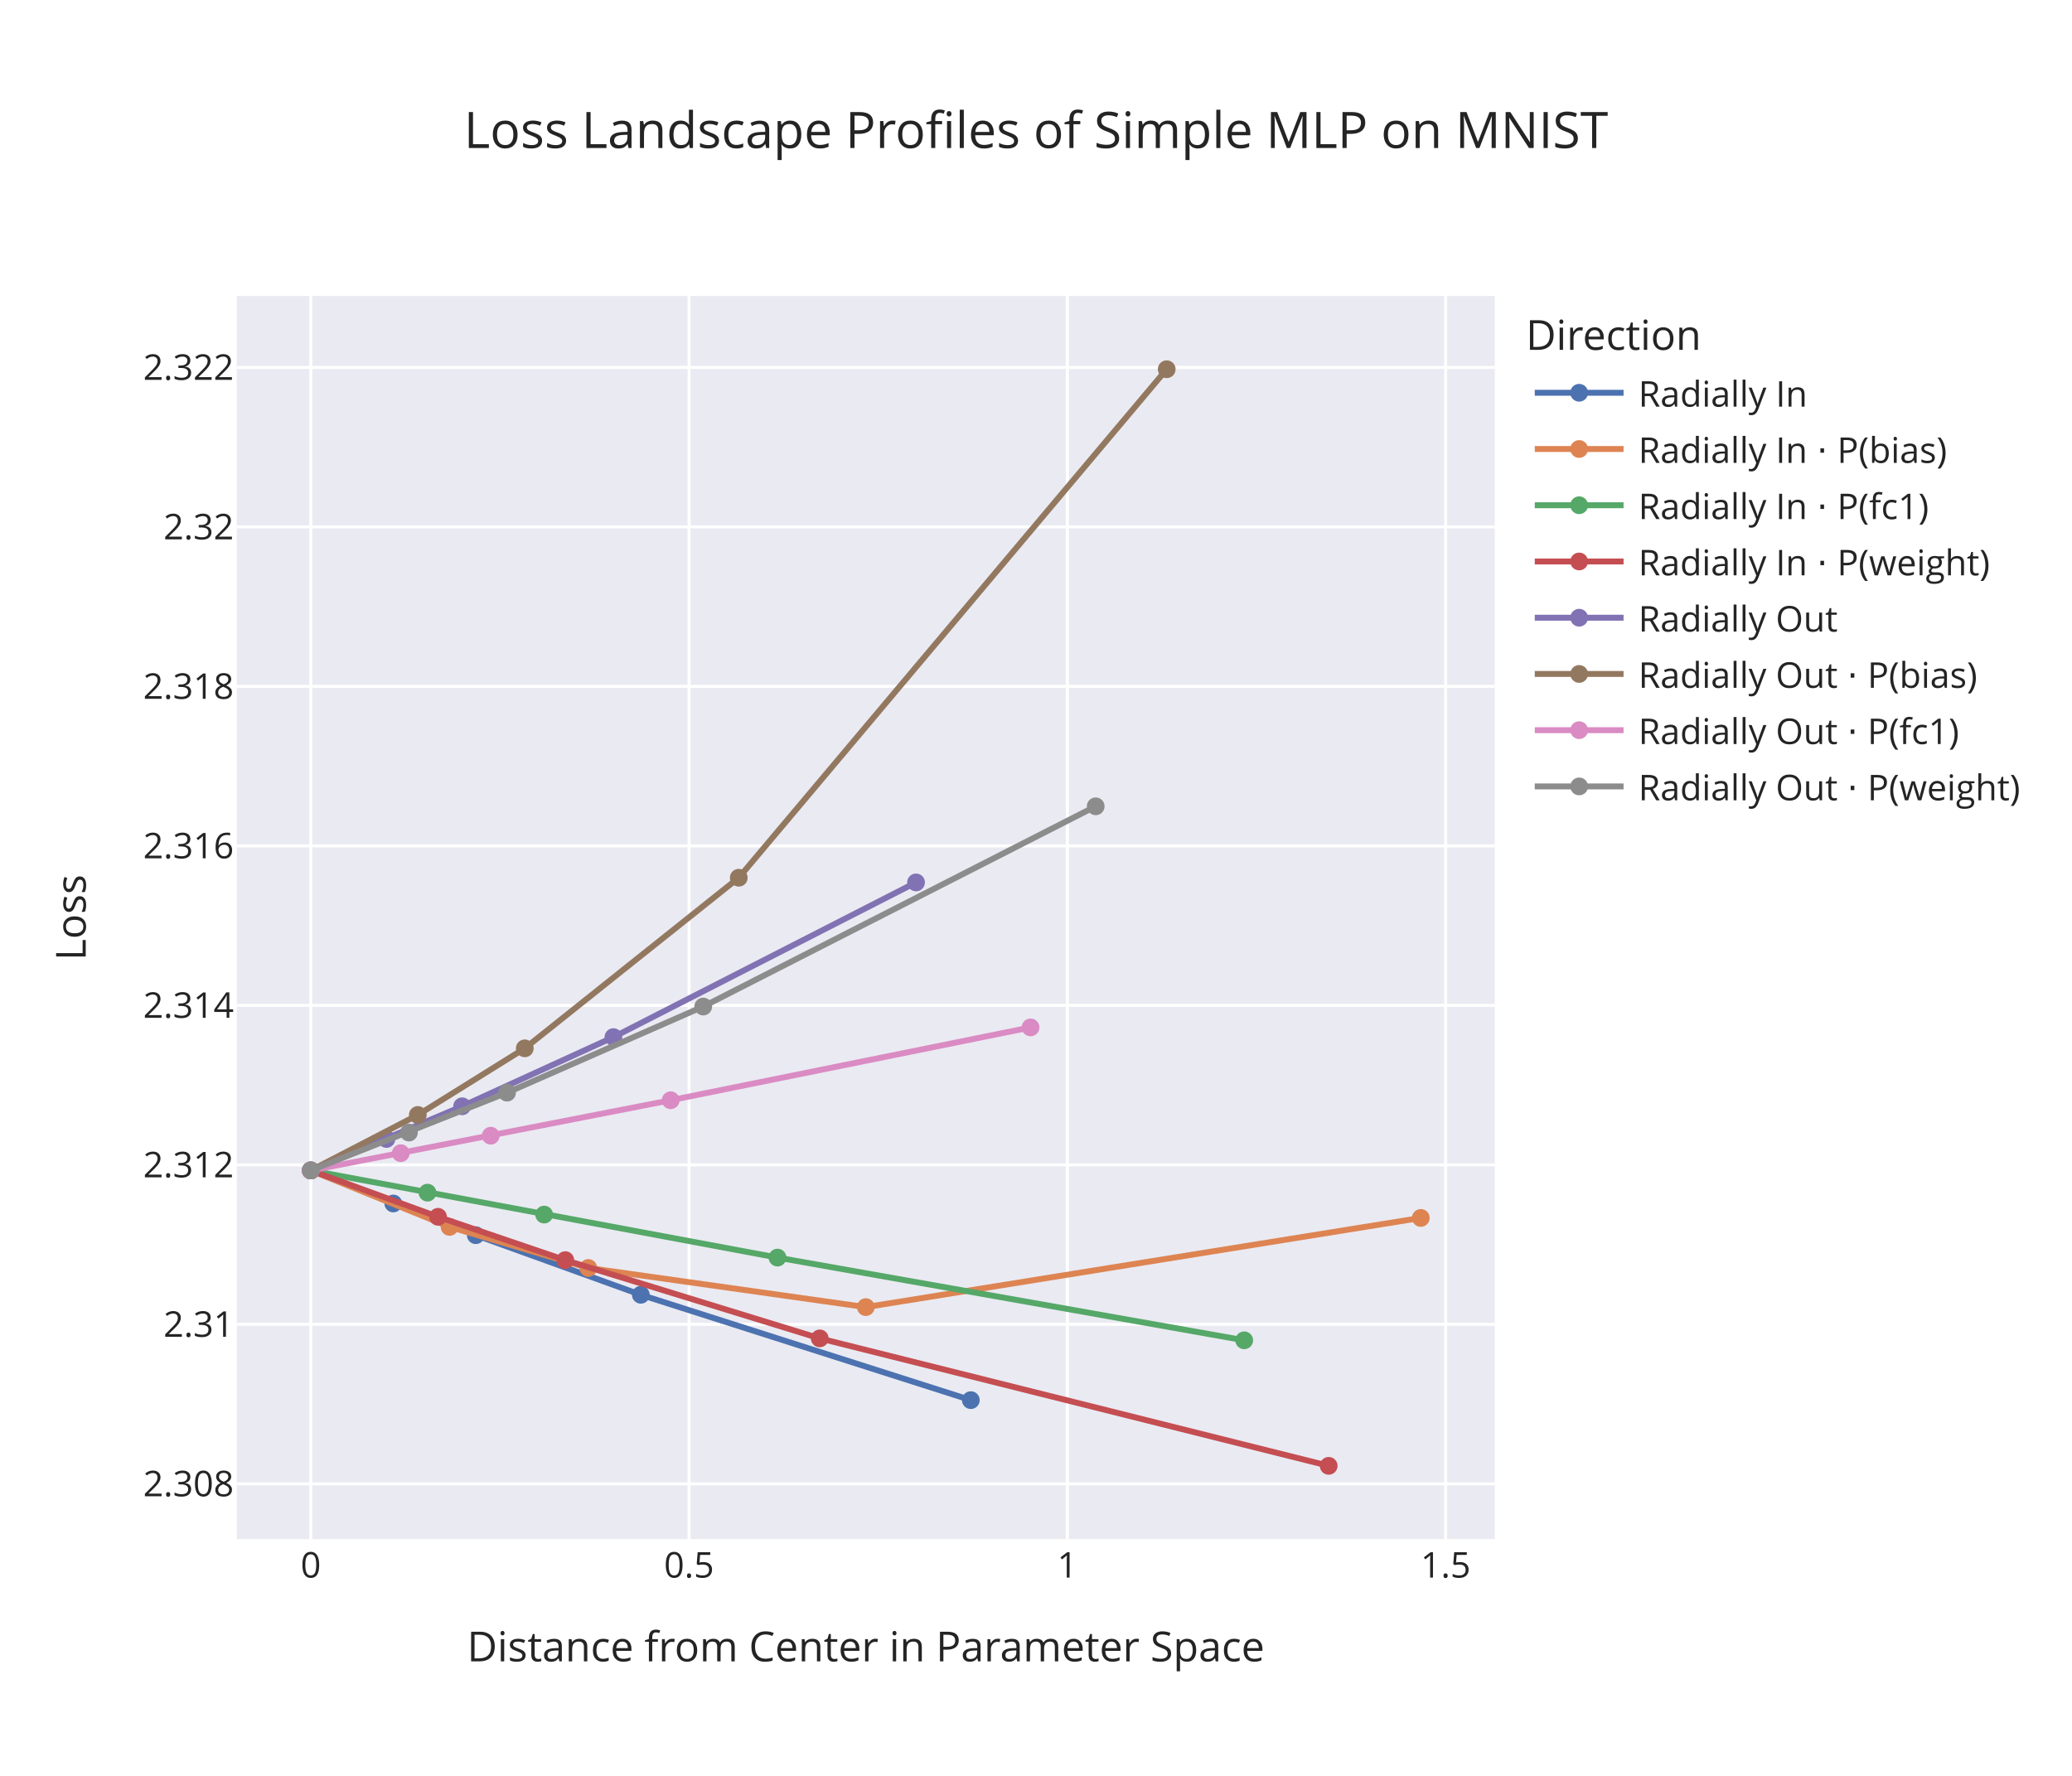
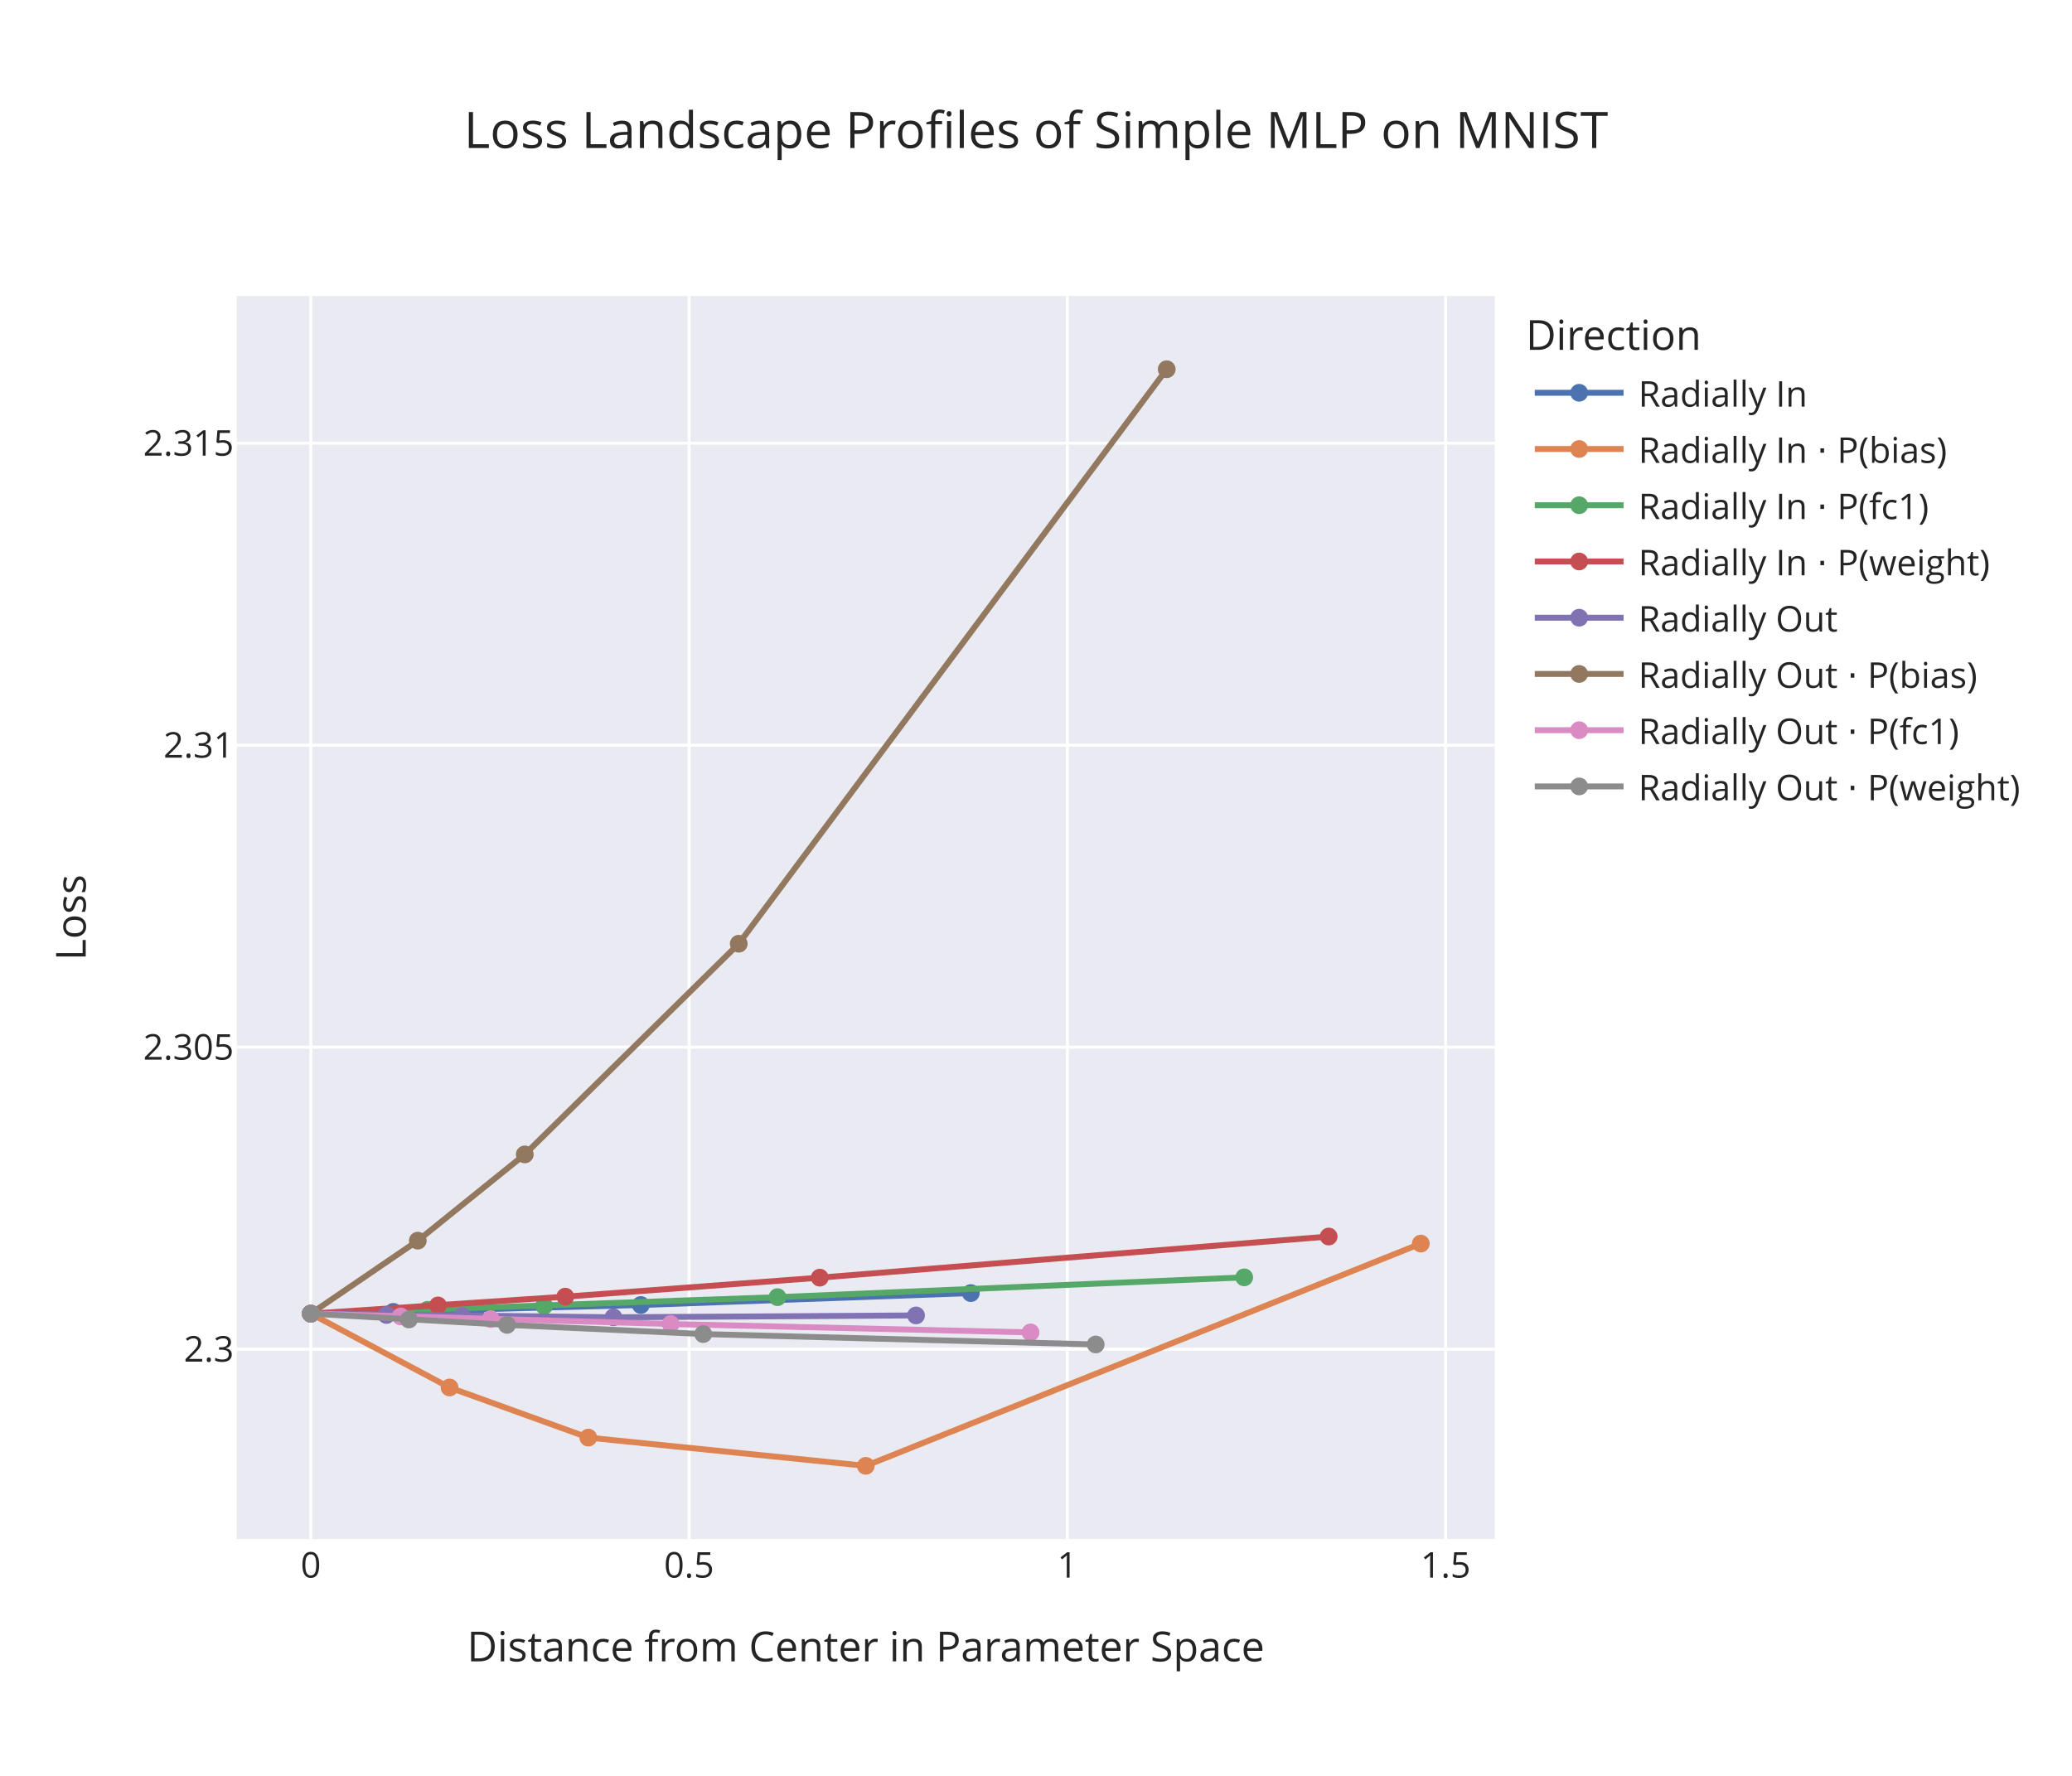
<svg xmlns="http://www.w3.org/2000/svg" class="main-svg" width="700" height="600" style="" viewBox="0 0 700 600">
  <rect x="0" y="0" width="700" height="600" style="fill: rgb(255, 255, 255); fill-opacity: 1;" />
-   <defs id="defs-ab24e6">
+   <defs id="defs-a7100b">
    <g class="clips">
-       <clipPath id="clipab24e6xyplot" class="plotclip">
+       <clipPath id="clipa7100bxyplot" class="plotclip">
        <rect width="425" height="420" />
      </clipPath>
-       <clipPath class="axesclip" id="clipab24e6x">
+       <clipPath class="axesclip" id="clipa7100bx">
        <rect x="80" y="0" width="425" height="600" />
      </clipPath>
-       <clipPath class="axesclip" id="clipab24e6y">
+       <clipPath class="axesclip" id="clipa7100by">
        <rect x="0" y="100" width="700" height="420" />
      </clipPath>
-       <clipPath class="axesclip" id="clipab24e6xy">
+       <clipPath class="axesclip" id="clipa7100bxy">
        <rect x="80" y="100" width="425" height="420" />
      </clipPath>
    </g>
    <g class="gradients" />
    <g class="patterns" />
  </defs>
  <g class="bglayer">
    <rect class="bg" x="80" y="100" width="425" height="420" style="fill: rgb(234, 234, 242); fill-opacity: 1; stroke-width: 0;" />
  </g>
  <g class="layer-below">
    <g class="imagelayer" />
    <g class="shapelayer" />
  </g>
  <g class="cartesianlayer">
    <g class="subplot xy">
      <g class="layer-subplot">
        <g class="shapelayer" />
        <g class="imagelayer" />
      </g>
      <g class="minor-gridlayer">
        <g class="x" />
        <g class="y" />
      </g>
      <g class="gridlayer">
        <g class="x">
          <path class="xgrid crisp" transform="translate(232.79,0)" d="M0,100v420" style="stroke: rgb(255, 255, 255); stroke-opacity: 1; stroke-width: 1px;" />
          <path class="xgrid crisp" transform="translate(360.59,0)" d="M0,100v420" style="stroke: rgb(255, 255, 255); stroke-opacity: 1; stroke-width: 1px;" />
          <path class="xgrid crisp" transform="translate(488.38,0)" d="M0,100v420" style="stroke: rgb(255, 255, 255); stroke-opacity: 1; stroke-width: 1px;" />
        </g>
        <g class="y">
-           <path class="ygrid crisp" transform="translate(0,501.33)" d="M80,0h425" style="stroke: rgb(255, 255, 255); stroke-opacity: 1; stroke-width: 1px;" />
-           <path class="ygrid crisp" transform="translate(0,447.44)" d="M80,0h425" style="stroke: rgb(255, 255, 255); stroke-opacity: 1; stroke-width: 1px;" />
-           <path class="ygrid crisp" transform="translate(0,393.56)" d="M80,0h425" style="stroke: rgb(255, 255, 255); stroke-opacity: 1; stroke-width: 1px;" />
-           <path class="ygrid crisp" transform="translate(0,339.67)" d="M80,0h425" style="stroke: rgb(255, 255, 255); stroke-opacity: 1; stroke-width: 1px;" />
-           <path class="ygrid crisp" transform="translate(0,285.79)" d="M80,0h425" style="stroke: rgb(255, 255, 255); stroke-opacity: 1; stroke-width: 1px;" />
-           <path class="ygrid crisp" transform="translate(0,231.9)" d="M80,0h425" style="stroke: rgb(255, 255, 255); stroke-opacity: 1; stroke-width: 1px;" />
-           <path class="ygrid crisp" transform="translate(0,178.02)" d="M80,0h425" style="stroke: rgb(255, 255, 255); stroke-opacity: 1; stroke-width: 1px;" />
-           <path class="ygrid crisp" transform="translate(0,124.13)" d="M80,0h425" style="stroke: rgb(255, 255, 255); stroke-opacity: 1; stroke-width: 1px;" />
+           <path class="ygrid crisp" transform="translate(0,455.83)" d="M80,0h425" style="stroke: rgb(255, 255, 255); stroke-opacity: 1; stroke-width: 1px;" />
+           <path class="ygrid crisp" transform="translate(0,353.8)" d="M80,0h425" style="stroke: rgb(255, 255, 255); stroke-opacity: 1; stroke-width: 1px;" />
+           <path class="ygrid crisp" transform="translate(0,251.77)" d="M80,0h425" style="stroke: rgb(255, 255, 255); stroke-opacity: 1; stroke-width: 1px;" />
+           <path class="ygrid crisp" transform="translate(0,149.74)" d="M80,0h425" style="stroke: rgb(255, 255, 255); stroke-opacity: 1; stroke-width: 1px;" />
        </g>
      </g>
      <g class="zerolinelayer">
        <path class="xzl zl crisp" transform="translate(105,0)" d="M0,100v420" style="stroke: rgb(255, 255, 255); stroke-opacity: 1; stroke-width: 1px;" />
      </g>
      <g class="layer-between">
        <g class="shapelayer" />
        <g class="imagelayer" />
      </g>
      <path class="xlines-below" />
      <path class="ylines-below" />
      <g class="overlines-below" />
      <g class="xaxislayer-below" />
      <g class="yaxislayer-below" />
      <g class="overaxes-below" />
-       <g class="plot" transform="translate(80,100)" clip-path="url(#clipab24e6xyplot)">
+       <g class="plot" transform="translate(80,100)" clip-path="url(#clipa7100bxyplot)">
        <g class="scatterlayer mlayer">
-           <g class="trace scatter trace64d2d5" style="stroke-miterlimit: 2; opacity: 1;">
-             <g class="fills" />
-             <g class="errorbars" />
-             <g class="lines">
-               <path class="js-line" d="M25,295.45L80.74,317.32L136.49,337.46L247.98,373.05" style="vector-effect: none; fill: none; stroke: rgb(76, 114, 176); stroke-opacity: 1; stroke-width: 2px; opacity: 1;" />
-             </g>
-             <g class="points">
-               <path class="point" transform="translate(25,295.45)" d="M3,0A3,3 0 1,1 0,-3A3,3 0 0,1 3,0Z" style="opacity: 1; stroke-width: 0px; fill: rgb(76, 114, 176); fill-opacity: 1;" />
-               <path class="point" transform="translate(52.87,306.61)" d="M3,0A3,3 0 1,1 0,-3A3,3 0 0,1 3,0Z" style="opacity: 1; stroke-width: 0px; fill: rgb(76, 114, 176); fill-opacity: 1;" />
-               <path class="point" transform="translate(80.74,317.32)" d="M3,0A3,3 0 1,1 0,-3A3,3 0 0,1 3,0Z" style="opacity: 1; stroke-width: 0px; fill: rgb(76, 114, 176); fill-opacity: 1;" />
-               <path class="point" transform="translate(136.49,337.46)" d="M3,0A3,3 0 1,1 0,-3A3,3 0 0,1 3,0Z" style="opacity: 1; stroke-width: 0px; fill: rgb(76, 114, 176); fill-opacity: 1;" />
-               <path class="point" transform="translate(247.98,373.05)" d="M3,0A3,3 0 1,1 0,-3A3,3 0 0,1 3,0Z" style="opacity: 1; stroke-width: 0px; fill: rgb(76, 114, 176); fill-opacity: 1;" />
-             </g>
-             <g class="text" />
-           </g>
-           <g class="trace scatter tracec6c914" style="stroke-miterlimit: 2; opacity: 1;">
-             <g class="fills" />
-             <g class="errorbars" />
-             <g class="lines">
-               <path class="js-line" d="M25,295.45L71.88,314.52L118.75,328.4L212.5,341.62L400,311.49" style="vector-effect: none; fill: none; stroke: rgb(221, 132, 82); stroke-opacity: 1; stroke-width: 2px; opacity: 1;" />
-             </g>
-             <g class="points">
-               <path class="point" transform="translate(25,295.45)" d="M3,0A3,3 0 1,1 0,-3A3,3 0 0,1 3,0Z" style="opacity: 1; stroke-width: 0px; fill: rgb(221, 132, 82); fill-opacity: 1;" />
-               <path class="point" transform="translate(71.88,314.52)" d="M3,0A3,3 0 1,1 0,-3A3,3 0 0,1 3,0Z" style="opacity: 1; stroke-width: 0px; fill: rgb(221, 132, 82); fill-opacity: 1;" />
-               <path class="point" transform="translate(118.75,328.4)" d="M3,0A3,3 0 1,1 0,-3A3,3 0 0,1 3,0Z" style="opacity: 1; stroke-width: 0px; fill: rgb(221, 132, 82); fill-opacity: 1;" />
-               <path class="point" transform="translate(212.5,341.62)" d="M3,0A3,3 0 1,1 0,-3A3,3 0 0,1 3,0Z" style="opacity: 1; stroke-width: 0px; fill: rgb(221, 132, 82); fill-opacity: 1;" />
-               <path class="point" transform="translate(400,311.49)" d="M3,0A3,3 0 1,1 0,-3A3,3 0 0,1 3,0Z" style="opacity: 1; stroke-width: 0px; fill: rgb(221, 132, 82); fill-opacity: 1;" />
-             </g>
-             <g class="text" />
-           </g>
-           <g class="trace scatter trace6da4a2" style="stroke-miterlimit: 2; opacity: 1;">
-             <g class="fills" />
-             <g class="errorbars" />
-             <g class="lines">
-               <path class="js-line" d="M25,295.45L182.67,324.89L340.34,352.84" style="vector-effect: none; fill: none; stroke: rgb(85, 168, 104); stroke-opacity: 1; stroke-width: 2px; opacity: 1;" />
-             </g>
-             <g class="points">
-               <path class="point" transform="translate(25,295.45)" d="M3,0A3,3 0 1,1 0,-3A3,3 0 0,1 3,0Z" style="opacity: 1; stroke-width: 0px; fill: rgb(85, 168, 104); fill-opacity: 1;" />
-               <path class="point" transform="translate(64.42,302.95)" d="M3,0A3,3 0 1,1 0,-3A3,3 0 0,1 3,0Z" style="opacity: 1; stroke-width: 0px; fill: rgb(85, 168, 104); fill-opacity: 1;" />
-               <path class="point" transform="translate(103.83,310.36)" d="M3,0A3,3 0 1,1 0,-3A3,3 0 0,1 3,0Z" style="opacity: 1; stroke-width: 0px; fill: rgb(85, 168, 104); fill-opacity: 1;" />
-               <path class="point" transform="translate(182.67,324.89)" d="M3,0A3,3 0 1,1 0,-3A3,3 0 0,1 3,0Z" style="opacity: 1; stroke-width: 0px; fill: rgb(85, 168, 104); fill-opacity: 1;" />
-               <path class="point" transform="translate(340.34,352.84)" d="M3,0A3,3 0 1,1 0,-3A3,3 0 0,1 3,0Z" style="opacity: 1; stroke-width: 0px; fill: rgb(85, 168, 104); fill-opacity: 1;" />
-             </g>
-             <g class="text" />
-           </g>
-           <g class="trace scatter tracefe159a" style="stroke-miterlimit: 2; opacity: 1;">
-             <g class="fills" />
-             <g class="errorbars" />
-             <g class="lines">
-               <path class="js-line" d="M25,295.45L67.98,311.11L110.97,325.75L196.94,352.19L368.88,395.25" style="vector-effect: none; fill: none; stroke: rgb(196, 78, 82); stroke-opacity: 1; stroke-width: 2px; opacity: 1;" />
-             </g>
-             <g class="points">
-               <path class="point" transform="translate(25,295.45)" d="M3,0A3,3 0 1,1 0,-3A3,3 0 0,1 3,0Z" style="opacity: 1; stroke-width: 0px; fill: rgb(196, 78, 82); fill-opacity: 1;" />
-               <path class="point" transform="translate(67.98,311.11)" d="M3,0A3,3 0 1,1 0,-3A3,3 0 0,1 3,0Z" style="opacity: 1; stroke-width: 0px; fill: rgb(196, 78, 82); fill-opacity: 1;" />
-               <path class="point" transform="translate(110.97,325.75)" d="M3,0A3,3 0 1,1 0,-3A3,3 0 0,1 3,0Z" style="opacity: 1; stroke-width: 0px; fill: rgb(196, 78, 82); fill-opacity: 1;" />
-               <path class="point" transform="translate(196.94,352.19)" d="M3,0A3,3 0 1,1 0,-3A3,3 0 0,1 3,0Z" style="opacity: 1; stroke-width: 0px; fill: rgb(196, 78, 82); fill-opacity: 1;" />
-               <path class="point" transform="translate(368.88,395.25)" d="M3,0A3,3 0 1,1 0,-3A3,3 0 0,1 3,0Z" style="opacity: 1; stroke-width: 0px; fill: rgb(196, 78, 82); fill-opacity: 1;" />
-             </g>
-             <g class="text" />
-           </g>
-           <g class="trace scatter traced53c46" style="stroke-miterlimit: 2; opacity: 1;">
-             <g class="fills" />
-             <g class="errorbars" />
-             <g class="lines">
-               <path class="js-line" d="M25,295.45L76.12,273.77L127.24,250.4L229.47,198.14" style="vector-effect: none; fill: none; stroke: rgb(129, 114, 179); stroke-opacity: 1; stroke-width: 2px; opacity: 1;" />
-             </g>
-             <g class="points">
-               <path class="point" transform="translate(25,295.45)" d="M3,0A3,3 0 1,1 0,-3A3,3 0 0,1 3,0Z" style="opacity: 1; stroke-width: 0px; fill: rgb(129, 114, 179); fill-opacity: 1;" />
-               <path class="point" transform="translate(50.56,284.81)" d="M3,0A3,3 0 1,1 0,-3A3,3 0 0,1 3,0Z" style="opacity: 1; stroke-width: 0px; fill: rgb(129, 114, 179); fill-opacity: 1;" />
-               <path class="point" transform="translate(76.12,273.77)" d="M3,0A3,3 0 1,1 0,-3A3,3 0 0,1 3,0Z" style="opacity: 1; stroke-width: 0px; fill: rgb(129, 114, 179); fill-opacity: 1;" />
-               <path class="point" transform="translate(127.24,250.4)" d="M3,0A3,3 0 1,1 0,-3A3,3 0 0,1 3,0Z" style="opacity: 1; stroke-width: 0px; fill: rgb(129, 114, 179); fill-opacity: 1;" />
-               <path class="point" transform="translate(229.47,198.14)" d="M3,0A3,3 0 1,1 0,-3A3,3 0 0,1 3,0Z" style="opacity: 1; stroke-width: 0px; fill: rgb(129, 114, 179); fill-opacity: 1;" />
-             </g>
-             <g class="text" />
-           </g>
-           <g class="trace scatter tracea19645" style="stroke-miterlimit: 2; opacity: 1;">
-             <g class="fills" />
-             <g class="errorbars" />
-             <g class="lines">
-               <path class="js-line" d="M25,295.45L61.15,276.7L97.29,254.19L169.58,196.55L314.16,24.75" style="vector-effect: none; fill: none; stroke: rgb(147, 120, 96); stroke-opacity: 1; stroke-width: 2px; opacity: 1;" />
-             </g>
-             <g class="points">
-               <path class="point" transform="translate(25,295.45)" d="M3,0A3,3 0 1,1 0,-3A3,3 0 0,1 3,0Z" style="opacity: 1; stroke-width: 0px; fill: rgb(147, 120, 96); fill-opacity: 1;" />
-               <path class="point" transform="translate(61.15,276.7)" d="M3,0A3,3 0 1,1 0,-3A3,3 0 0,1 3,0Z" style="opacity: 1; stroke-width: 0px; fill: rgb(147, 120, 96); fill-opacity: 1;" />
-               <path class="point" transform="translate(97.29,254.19)" d="M3,0A3,3 0 1,1 0,-3A3,3 0 0,1 3,0Z" style="opacity: 1; stroke-width: 0px; fill: rgb(147, 120, 96); fill-opacity: 1;" />
-               <path class="point" transform="translate(169.58,196.55)" d="M3,0A3,3 0 1,1 0,-3A3,3 0 0,1 3,0Z" style="opacity: 1; stroke-width: 0px; fill: rgb(147, 120, 96); fill-opacity: 1;" />
+           <g class="trace scatter trace22f6f6" style="stroke-miterlimit: 2; opacity: 1;">
+             <g class="fills" />
+             <g class="errorbars" />
+             <g class="lines">
+               <path class="js-line" d="M25,343.83L136.49,340.91L247.98,336.88" style="vector-effect: none; fill: none; stroke: rgb(76, 114, 176); stroke-opacity: 1; stroke-width: 2px; opacity: 1;" />
+             </g>
+             <g class="points">
+               <path class="point" transform="translate(25,343.83)" d="M3,0A3,3 0 1,1 0,-3A3,3 0 0,1 3,0Z" style="opacity: 1; stroke-width: 0px; fill: rgb(76, 114, 176); fill-opacity: 1;" />
+               <path class="point" transform="translate(52.87,343.23)" d="M3,0A3,3 0 1,1 0,-3A3,3 0 0,1 3,0Z" style="opacity: 1; stroke-width: 0px; fill: rgb(76, 114, 176); fill-opacity: 1;" />
+               <path class="point" transform="translate(80.74,342.54)" d="M3,0A3,3 0 1,1 0,-3A3,3 0 0,1 3,0Z" style="opacity: 1; stroke-width: 0px; fill: rgb(76, 114, 176); fill-opacity: 1;" />
+               <path class="point" transform="translate(136.49,340.91)" d="M3,0A3,3 0 1,1 0,-3A3,3 0 0,1 3,0Z" style="opacity: 1; stroke-width: 0px; fill: rgb(76, 114, 176); fill-opacity: 1;" />
+               <path class="point" transform="translate(247.98,336.88)" d="M3,0A3,3 0 1,1 0,-3A3,3 0 0,1 3,0Z" style="opacity: 1; stroke-width: 0px; fill: rgb(76, 114, 176); fill-opacity: 1;" />
+             </g>
+             <g class="text" />
+           </g>
+           <g class="trace scatter trace2d2aab" style="stroke-miterlimit: 2; opacity: 1;">
+             <g class="fills" />
+             <g class="errorbars" />
+             <g class="lines">
+               <path class="js-line" d="M25,343.83L71.88,368.78L118.75,385.71L212.5,395.25L400,320.16" style="vector-effect: none; fill: none; stroke: rgb(221, 132, 82); stroke-opacity: 1; stroke-width: 2px; opacity: 1;" />
+             </g>
+             <g class="points">
+               <path class="point" transform="translate(25,343.83)" d="M3,0A3,3 0 1,1 0,-3A3,3 0 0,1 3,0Z" style="opacity: 1; stroke-width: 0px; fill: rgb(221, 132, 82); fill-opacity: 1;" />
+               <path class="point" transform="translate(71.88,368.78)" d="M3,0A3,3 0 1,1 0,-3A3,3 0 0,1 3,0Z" style="opacity: 1; stroke-width: 0px; fill: rgb(221, 132, 82); fill-opacity: 1;" />
+               <path class="point" transform="translate(118.75,385.71)" d="M3,0A3,3 0 1,1 0,-3A3,3 0 0,1 3,0Z" style="opacity: 1; stroke-width: 0px; fill: rgb(221, 132, 82); fill-opacity: 1;" />
+               <path class="point" transform="translate(212.5,395.25)" d="M3,0A3,3 0 1,1 0,-3A3,3 0 0,1 3,0Z" style="opacity: 1; stroke-width: 0px; fill: rgb(221, 132, 82); fill-opacity: 1;" />
+               <path class="point" transform="translate(400,320.16)" d="M3,0A3,3 0 1,1 0,-3A3,3 0 0,1 3,0Z" style="opacity: 1; stroke-width: 0px; fill: rgb(221, 132, 82); fill-opacity: 1;" />
+             </g>
+             <g class="text" />
+           </g>
+           <g class="trace scatter trace97608f" style="stroke-miterlimit: 2; opacity: 1;">
+             <g class="fills" />
+             <g class="errorbars" />
+             <g class="lines">
+               <path class="js-line" d="M25,343.83L182.67,338.26L340.34,331.57" style="vector-effect: none; fill: none; stroke: rgb(85, 168, 104); stroke-opacity: 1; stroke-width: 2px; opacity: 1;" />
+             </g>
+             <g class="points">
+               <path class="point" transform="translate(25,343.83)" d="M3,0A3,3 0 1,1 0,-3A3,3 0 0,1 3,0Z" style="opacity: 1; stroke-width: 0px; fill: rgb(85, 168, 104); fill-opacity: 1;" />
+               <path class="point" transform="translate(64.42,342.54)" d="M3,0A3,3 0 1,1 0,-3A3,3 0 0,1 3,0Z" style="opacity: 1; stroke-width: 0px; fill: rgb(85, 168, 104); fill-opacity: 1;" />
+               <path class="point" transform="translate(103.83,341.19)" d="M3,0A3,3 0 1,1 0,-3A3,3 0 0,1 3,0Z" style="opacity: 1; stroke-width: 0px; fill: rgb(85, 168, 104); fill-opacity: 1;" />
+               <path class="point" transform="translate(182.67,338.26)" d="M3,0A3,3 0 1,1 0,-3A3,3 0 0,1 3,0Z" style="opacity: 1; stroke-width: 0px; fill: rgb(85, 168, 104); fill-opacity: 1;" />
+               <path class="point" transform="translate(340.34,331.57)" d="M3,0A3,3 0 1,1 0,-3A3,3 0 0,1 3,0Z" style="opacity: 1; stroke-width: 0px; fill: rgb(85, 168, 104); fill-opacity: 1;" />
+             </g>
+             <g class="text" />
+           </g>
+           <g class="trace scatter tracec1ba55" style="stroke-miterlimit: 2; opacity: 1;">
+             <g class="fills" />
+             <g class="errorbars" />
+             <g class="lines">
+               <path class="js-line" d="M25,343.83L110.97,338.09L196.94,331.67L368.88,317.77" style="vector-effect: none; fill: none; stroke: rgb(196, 78, 82); stroke-opacity: 1; stroke-width: 2px; opacity: 1;" />
+             </g>
+             <g class="points">
+               <path class="point" transform="translate(25,343.83)" d="M3,0A3,3 0 1,1 0,-3A3,3 0 0,1 3,0Z" style="opacity: 1; stroke-width: 0px; fill: rgb(196, 78, 82); fill-opacity: 1;" />
+               <path class="point" transform="translate(67.98,341.06)" d="M3,0A3,3 0 1,1 0,-3A3,3 0 0,1 3,0Z" style="opacity: 1; stroke-width: 0px; fill: rgb(196, 78, 82); fill-opacity: 1;" />
+               <path class="point" transform="translate(110.97,338.09)" d="M3,0A3,3 0 1,1 0,-3A3,3 0 0,1 3,0Z" style="opacity: 1; stroke-width: 0px; fill: rgb(196, 78, 82); fill-opacity: 1;" />
+               <path class="point" transform="translate(196.94,331.67)" d="M3,0A3,3 0 1,1 0,-3A3,3 0 0,1 3,0Z" style="opacity: 1; stroke-width: 0px; fill: rgb(196, 78, 82); fill-opacity: 1;" />
+               <path class="point" transform="translate(368.88,317.77)" d="M3,0A3,3 0 1,1 0,-3A3,3 0 0,1 3,0Z" style="opacity: 1; stroke-width: 0px; fill: rgb(196, 78, 82); fill-opacity: 1;" />
+             </g>
+             <g class="text" />
+           </g>
+           <g class="trace scatter traceddb466" style="stroke-miterlimit: 2; opacity: 1;">
+             <g class="fills" />
+             <g class="errorbars" />
+             <g class="lines">
+               <path class="js-line" d="M25,343.83L127.24,345.06L229.47,344.43" style="vector-effect: none; fill: none; stroke: rgb(129, 114, 179); stroke-opacity: 1; stroke-width: 2px; opacity: 1;" />
+             </g>
+             <g class="points">
+               <path class="point" transform="translate(25,343.83)" d="M3,0A3,3 0 1,1 0,-3A3,3 0 0,1 3,0Z" style="opacity: 1; stroke-width: 0px; fill: rgb(129, 114, 179); fill-opacity: 1;" />
+               <path class="point" transform="translate(50.56,344.28)" d="M3,0A3,3 0 1,1 0,-3A3,3 0 0,1 3,0Z" style="opacity: 1; stroke-width: 0px; fill: rgb(129, 114, 179); fill-opacity: 1;" />
+               <path class="point" transform="translate(76.12,344.65)" d="M3,0A3,3 0 1,1 0,-3A3,3 0 0,1 3,0Z" style="opacity: 1; stroke-width: 0px; fill: rgb(129, 114, 179); fill-opacity: 1;" />
+               <path class="point" transform="translate(127.24,345.06)" d="M3,0A3,3 0 1,1 0,-3A3,3 0 0,1 3,0Z" style="opacity: 1; stroke-width: 0px; fill: rgb(129, 114, 179); fill-opacity: 1;" />
+               <path class="point" transform="translate(229.47,344.43)" d="M3,0A3,3 0 1,1 0,-3A3,3 0 0,1 3,0Z" style="opacity: 1; stroke-width: 0px; fill: rgb(129, 114, 179); fill-opacity: 1;" />
+             </g>
+             <g class="text" />
+           </g>
+           <g class="trace scatter trace734ef3" style="stroke-miterlimit: 2; opacity: 1;">
+             <g class="fills" />
+             <g class="errorbars" />
+             <g class="lines">
+               <path class="js-line" d="M25,343.83L61.15,319.17L97.29,290.03L169.58,218.85L314.16,24.75" style="vector-effect: none; fill: none; stroke: rgb(147, 120, 96); stroke-opacity: 1; stroke-width: 2px; opacity: 1;" />
+             </g>
+             <g class="points">
+               <path class="point" transform="translate(25,343.83)" d="M3,0A3,3 0 1,1 0,-3A3,3 0 0,1 3,0Z" style="opacity: 1; stroke-width: 0px; fill: rgb(147, 120, 96); fill-opacity: 1;" />
+               <path class="point" transform="translate(61.15,319.17)" d="M3,0A3,3 0 1,1 0,-3A3,3 0 0,1 3,0Z" style="opacity: 1; stroke-width: 0px; fill: rgb(147, 120, 96); fill-opacity: 1;" />
+               <path class="point" transform="translate(97.29,290.03)" d="M3,0A3,3 0 1,1 0,-3A3,3 0 0,1 3,0Z" style="opacity: 1; stroke-width: 0px; fill: rgb(147, 120, 96); fill-opacity: 1;" />
+               <path class="point" transform="translate(169.58,218.85)" d="M3,0A3,3 0 1,1 0,-3A3,3 0 0,1 3,0Z" style="opacity: 1; stroke-width: 0px; fill: rgb(147, 120, 96); fill-opacity: 1;" />
              <path class="point" transform="translate(314.16,24.75)" d="M3,0A3,3 0 1,1 0,-3A3,3 0 0,1 3,0Z" style="opacity: 1; stroke-width: 0px; fill: rgb(147, 120, 96); fill-opacity: 1;" />
            </g>
            <g class="text" />
          </g>
-           <g class="trace scatter traceb72f12" style="stroke-miterlimit: 2; opacity: 1;">
-             <g class="fills" />
-             <g class="errorbars" />
-             <g class="lines">
-               <path class="js-line" d="M25,295.45L146.58,271.73L268.16,247.12" style="vector-effect: none; fill: none; stroke: rgb(218, 139, 195); stroke-opacity: 1; stroke-width: 2px; opacity: 1;" />
-             </g>
-             <g class="points">
-               <path class="point" transform="translate(25,295.45)" d="M3,0A3,3 0 1,1 0,-3A3,3 0 0,1 3,0Z" style="opacity: 1; stroke-width: 0px; fill: rgb(218, 139, 195); fill-opacity: 1;" />
-               <path class="point" transform="translate(55.39,289.61)" d="M3,0A3,3 0 1,1 0,-3A3,3 0 0,1 3,0Z" style="opacity: 1; stroke-width: 0px; fill: rgb(218, 139, 195); fill-opacity: 1;" />
-               <path class="point" transform="translate(85.79,283.71)" d="M3,0A3,3 0 1,1 0,-3A3,3 0 0,1 3,0Z" style="opacity: 1; stroke-width: 0px; fill: rgb(218, 139, 195); fill-opacity: 1;" />
-               <path class="point" transform="translate(146.58,271.73)" d="M3,0A3,3 0 1,1 0,-3A3,3 0 0,1 3,0Z" style="opacity: 1; stroke-width: 0px; fill: rgb(218, 139, 195); fill-opacity: 1;" />
-               <path class="point" transform="translate(268.16,247.12)" d="M3,0A3,3 0 1,1 0,-3A3,3 0 0,1 3,0Z" style="opacity: 1; stroke-width: 0px; fill: rgb(218, 139, 195); fill-opacity: 1;" />
-             </g>
-             <g class="text" />
-           </g>
-           <g class="trace scatter trace9a10a5" style="stroke-miterlimit: 2; opacity: 1;">
-             <g class="fills" />
-             <g class="errorbars" />
-             <g class="lines">
-               <path class="js-line" d="M25,295.45L91.29,269.17L157.58,240.07L290.17,172.42" style="vector-effect: none; fill: none; stroke: rgb(140, 140, 140); stroke-opacity: 1; stroke-width: 2px; opacity: 1;" />
-             </g>
-             <g class="points">
-               <path class="point" transform="translate(25,295.45)" d="M3,0A3,3 0 1,1 0,-3A3,3 0 0,1 3,0Z" style="opacity: 1; stroke-width: 0px; fill: rgb(140, 140, 140); fill-opacity: 1;" />
-               <path class="point" transform="translate(58.15,282.65)" d="M3,0A3,3 0 1,1 0,-3A3,3 0 0,1 3,0Z" style="opacity: 1; stroke-width: 0px; fill: rgb(140, 140, 140); fill-opacity: 1;" />
-               <path class="point" transform="translate(91.29,269.17)" d="M3,0A3,3 0 1,1 0,-3A3,3 0 0,1 3,0Z" style="opacity: 1; stroke-width: 0px; fill: rgb(140, 140, 140); fill-opacity: 1;" />
-               <path class="point" transform="translate(157.58,240.07)" d="M3,0A3,3 0 1,1 0,-3A3,3 0 0,1 3,0Z" style="opacity: 1; stroke-width: 0px; fill: rgb(140, 140, 140); fill-opacity: 1;" />
-               <path class="point" transform="translate(290.17,172.42)" d="M3,0A3,3 0 1,1 0,-3A3,3 0 0,1 3,0Z" style="opacity: 1; stroke-width: 0px; fill: rgb(140, 140, 140); fill-opacity: 1;" />
+           <g class="trace scatter trace0f6e49" style="stroke-miterlimit: 2; opacity: 1;">
+             <g class="fills" />
+             <g class="errorbars" />
+             <g class="lines">
+               <path class="js-line" d="M25,343.83L146.58,347.33L268.16,350.17" style="vector-effect: none; fill: none; stroke: rgb(218, 139, 195); stroke-opacity: 1; stroke-width: 2px; opacity: 1;" />
+             </g>
+             <g class="points">
+               <path class="point" transform="translate(25,343.83)" d="M3,0A3,3 0 1,1 0,-3A3,3 0 0,1 3,0Z" style="opacity: 1; stroke-width: 0px; fill: rgb(218, 139, 195); fill-opacity: 1;" />
+               <path class="point" transform="translate(55.39,344.77)" d="M3,0A3,3 0 1,1 0,-3A3,3 0 0,1 3,0Z" style="opacity: 1; stroke-width: 0px; fill: rgb(218, 139, 195); fill-opacity: 1;" />
+               <path class="point" transform="translate(85.79,345.66)" d="M3,0A3,3 0 1,1 0,-3A3,3 0 0,1 3,0Z" style="opacity: 1; stroke-width: 0px; fill: rgb(218, 139, 195); fill-opacity: 1;" />
+               <path class="point" transform="translate(146.58,347.33)" d="M3,0A3,3 0 1,1 0,-3A3,3 0 0,1 3,0Z" style="opacity: 1; stroke-width: 0px; fill: rgb(218, 139, 195); fill-opacity: 1;" />
+               <path class="point" transform="translate(268.16,350.17)" d="M3,0A3,3 0 1,1 0,-3A3,3 0 0,1 3,0Z" style="opacity: 1; stroke-width: 0px; fill: rgb(218, 139, 195); fill-opacity: 1;" />
+             </g>
+             <g class="text" />
+           </g>
+           <g class="trace scatter tracece040c" style="stroke-miterlimit: 2; opacity: 1;">
+             <g class="fills" />
+             <g class="errorbars" />
+             <g class="lines">
+               <path class="js-line" d="M25,343.83L91.29,347.62L157.58,350.73L290.17,354.24" style="vector-effect: none; fill: none; stroke: rgb(140, 140, 140); stroke-opacity: 1; stroke-width: 2px; opacity: 1;" />
+             </g>
+             <g class="points">
+               <path class="point" transform="translate(25,343.83)" d="M3,0A3,3 0 1,1 0,-3A3,3 0 0,1 3,0Z" style="opacity: 1; stroke-width: 0px; fill: rgb(140, 140, 140); fill-opacity: 1;" />
+               <path class="point" transform="translate(58.15,345.8)" d="M3,0A3,3 0 1,1 0,-3A3,3 0 0,1 3,0Z" style="opacity: 1; stroke-width: 0px; fill: rgb(140, 140, 140); fill-opacity: 1;" />
+               <path class="point" transform="translate(91.29,347.62)" d="M3,0A3,3 0 1,1 0,-3A3,3 0 0,1 3,0Z" style="opacity: 1; stroke-width: 0px; fill: rgb(140, 140, 140); fill-opacity: 1;" />
+               <path class="point" transform="translate(157.58,350.73)" d="M3,0A3,3 0 1,1 0,-3A3,3 0 0,1 3,0Z" style="opacity: 1; stroke-width: 0px; fill: rgb(140, 140, 140); fill-opacity: 1;" />
+               <path class="point" transform="translate(290.17,354.24)" d="M3,0A3,3 0 1,1 0,-3A3,3 0 0,1 3,0Z" style="opacity: 1; stroke-width: 0px; fill: rgb(140, 140, 140); fill-opacity: 1;" />
            </g>
            <g class="text" />
          </g>
        </g>
      </g>
      <g class="overplot" />
      <path class="xlines-above crisp" d="M0,0" style="fill: none;" />
      <path class="ylines-above crisp" d="M0,0" style="fill: none;" />
      <g class="overlines-above" />
      <g class="xaxislayer-above">
        <g class="xtick">
          <text text-anchor="middle" x="0" y="533" transform="translate(105,0)" style="font-family: 'Open Sans', verdana, arial, sans-serif; font-size: 12px; fill: rgb(36, 36, 36); fill-opacity: 1; white-space: pre; opacity: 1;">0</text>
        </g>
        <g class="xtick">
          <text text-anchor="middle" x="0" y="533" style="font-family: 'Open Sans', verdana, arial, sans-serif; font-size: 12px; fill: rgb(36, 36, 36); fill-opacity: 1; white-space: pre; opacity: 1;" transform="translate(232.79,0)">0.5</text>
        </g>
        <g class="xtick">
          <text text-anchor="middle" x="0" y="533" style="font-family: 'Open Sans', verdana, arial, sans-serif; font-size: 12px; fill: rgb(36, 36, 36); fill-opacity: 1; white-space: pre; opacity: 1;" transform="translate(360.59,0)">1</text>
        </g>
        <g class="xtick">
          <text text-anchor="middle" x="0" y="533" style="font-family: 'Open Sans', verdana, arial, sans-serif; font-size: 12px; fill: rgb(36, 36, 36); fill-opacity: 1; white-space: pre; opacity: 1;" transform="translate(488.38,0)">1.5</text>
        </g>
      </g>
      <g class="yaxislayer-above">
        <g class="ytick">
-           <text text-anchor="end" x="79" y="4.2" transform="translate(0,501.33)" style="font-family: 'Open Sans', verdana, arial, sans-serif; font-size: 12px; fill: rgb(36, 36, 36); fill-opacity: 1; white-space: pre; opacity: 1;">2.308</text>
+           <text text-anchor="end" x="79" y="4.2" transform="translate(0,455.83)" style="font-family: 'Open Sans', verdana, arial, sans-serif; font-size: 12px; fill: rgb(36, 36, 36); fill-opacity: 1; white-space: pre; opacity: 1;">2.3</text>
        </g>
        <g class="ytick">
-           <text text-anchor="end" x="79" y="4.2" style="font-family: 'Open Sans', verdana, arial, sans-serif; font-size: 12px; fill: rgb(36, 36, 36); fill-opacity: 1; white-space: pre; opacity: 1;" transform="translate(0,447.44)">2.31</text>
+           <text text-anchor="end" x="79" y="4.2" style="font-family: 'Open Sans', verdana, arial, sans-serif; font-size: 12px; fill: rgb(36, 36, 36); fill-opacity: 1; white-space: pre; opacity: 1;" transform="translate(0,353.8)">2.305</text>
        </g>
        <g class="ytick">
-           <text text-anchor="end" x="79" y="4.2" style="font-family: 'Open Sans', verdana, arial, sans-serif; font-size: 12px; fill: rgb(36, 36, 36); fill-opacity: 1; white-space: pre; opacity: 1;" transform="translate(0,393.56)">2.312</text>
+           <text text-anchor="end" x="79" y="4.2" style="font-family: 'Open Sans', verdana, arial, sans-serif; font-size: 12px; fill: rgb(36, 36, 36); fill-opacity: 1; white-space: pre; opacity: 1;" transform="translate(0,251.77)">2.31</text>
        </g>
        <g class="ytick">
-           <text text-anchor="end" x="79" y="4.2" style="font-family: 'Open Sans', verdana, arial, sans-serif; font-size: 12px; fill: rgb(36, 36, 36); fill-opacity: 1; white-space: pre; opacity: 1;" transform="translate(0,339.67)">2.314</text>
-         </g>
-         <g class="ytick">
-           <text text-anchor="end" x="79" y="4.2" style="font-family: 'Open Sans', verdana, arial, sans-serif; font-size: 12px; fill: rgb(36, 36, 36); fill-opacity: 1; white-space: pre; opacity: 1;" transform="translate(0,285.79)">2.316</text>
-         </g>
-         <g class="ytick">
-           <text text-anchor="end" x="79" y="4.2" style="font-family: 'Open Sans', verdana, arial, sans-serif; font-size: 12px; fill: rgb(36, 36, 36); fill-opacity: 1; white-space: pre; opacity: 1;" transform="translate(0,231.9)">2.318</text>
-         </g>
-         <g class="ytick">
-           <text text-anchor="end" x="79" y="4.2" style="font-family: 'Open Sans', verdana, arial, sans-serif; font-size: 12px; fill: rgb(36, 36, 36); fill-opacity: 1; white-space: pre; opacity: 1;" transform="translate(0,178.02)">2.32</text>
-         </g>
-         <g class="ytick">
-           <text text-anchor="end" x="79" y="4.2" style="font-family: 'Open Sans', verdana, arial, sans-serif; font-size: 12px; fill: rgb(36, 36, 36); fill-opacity: 1; white-space: pre; opacity: 1;" transform="translate(0,124.13)">2.322</text>
+           <text text-anchor="end" x="79" y="4.2" style="font-family: 'Open Sans', verdana, arial, sans-serif; font-size: 12px; fill: rgb(36, 36, 36); fill-opacity: 1; white-space: pre; opacity: 1;" transform="translate(0,149.74)">2.315</text>
        </g>
      </g>
      <g class="overaxes-above" />
    </g>
  </g>
  <g class="polarlayer" />
  <g class="smithlayer" />
  <g class="ternarylayer" />
  <g class="geolayer" />
  <g class="funnelarealayer" />
  <g class="pielayer" />
  <g class="iciclelayer" />
  <g class="treemaplayer" />
  <g class="sunburstlayer" />
  <g class="glimages" />
-   <defs id="topdefs-ab24e6">
+   <defs id="topdefs-a7100b">
    <g class="clips" />
-     <clipPath id="legendab24e6">
+     <clipPath id="legenda7100b">
      <rect width="175" height="181" x="0" y="0" />
    </clipPath>
  </defs>
  <g class="layer-above">
    <g class="imagelayer" />
    <g class="shapelayer" />
  </g>
  <g class="infolayer">
    <g class="legend" pointer-events="all" transform="translate(513.5,100)">
      <rect class="bg" shape-rendering="crispEdges" style="stroke: rgb(68, 68, 68); stroke-opacity: 1; fill: rgb(255, 255, 255); fill-opacity: 1; stroke-width: 0px;" width="175" height="181" x="0" y="0" />
-       <g class="scrollbox" transform="" clip-path="url(#legendab24e6)">
+       <g class="scrollbox" transform="" clip-path="url(#legenda7100b)">
        <text class="legendtitletext" text-anchor="start" x="2" y="18.2" style="font-family: 'Open Sans', verdana, arial, sans-serif; font-size: 14px; fill: rgb(36, 36, 36); fill-opacity: 1; white-space: pre;">Direction</text>
        <g class="groups">
          <g class="traces" transform="translate(0,32.7)" style="opacity: 1;">
            <text class="legendtext" text-anchor="start" x="40" y="4.68" style="font-family: 'Open Sans', verdana, arial, sans-serif; font-size: 12px; fill: rgb(36, 36, 36); fill-opacity: 1; white-space: pre;">Radially In</text>
            <g class="layers" style="opacity: 1;">
              <g class="legendfill" />
              <g class="legendlines">
                <path class="js-line" d="M5,0h30" style="fill: none; stroke: rgb(76, 114, 176); stroke-opacity: 1; stroke-width: 2px;" />
              </g>
              <g class="legendsymbols">
                <g class="legendpoints">
                  <path class="scatterpts" transform="translate(20,0)" d="M3,0A3,3 0 1,1 0,-3A3,3 0 0,1 3,0Z" style="opacity: 1; stroke-width: 0px; fill: rgb(76, 114, 176); fill-opacity: 1;" />
                </g>
              </g>
            </g>
            <rect class="legendtoggle" x="0" y="-9.5" width="169.625" height="19" style="fill: rgb(0, 0, 0); fill-opacity: 0;" />
          </g>
          <g class="traces" transform="translate(0,51.7)" style="opacity: 1;">
            <text class="legendtext" text-anchor="start" x="40" y="4.68" style="font-family: 'Open Sans', verdana, arial, sans-serif; font-size: 12px; fill: rgb(36, 36, 36); fill-opacity: 1; white-space: pre;">Radially In ⋅ P(bias)</text>
            <g class="layers" style="opacity: 1;">
              <g class="legendfill" />
              <g class="legendlines">
                <path class="js-line" d="M5,0h30" style="fill: none; stroke: rgb(221, 132, 82); stroke-opacity: 1; stroke-width: 2px;" />
              </g>
              <g class="legendsymbols">
                <g class="legendpoints">
                  <path class="scatterpts" transform="translate(20,0)" d="M3,0A3,3 0 1,1 0,-3A3,3 0 0,1 3,0Z" style="opacity: 1; stroke-width: 0px; fill: rgb(221, 132, 82); fill-opacity: 1;" />
                </g>
              </g>
            </g>
            <rect class="legendtoggle" x="0" y="-9.5" width="169.625" height="19" style="fill: rgb(0, 0, 0); fill-opacity: 0;" />
          </g>
          <g class="traces" transform="translate(0,70.7)" style="opacity: 1;">
            <text class="legendtext" text-anchor="start" x="40" y="4.68" style="font-family: 'Open Sans', verdana, arial, sans-serif; font-size: 12px; fill: rgb(36, 36, 36); fill-opacity: 1; white-space: pre;">Radially In ⋅ P(fc1)</text>
            <g class="layers" style="opacity: 1;">
              <g class="legendfill" />
              <g class="legendlines">
                <path class="js-line" d="M5,0h30" style="fill: none; stroke: rgb(85, 168, 104); stroke-opacity: 1; stroke-width: 2px;" />
              </g>
              <g class="legendsymbols">
                <g class="legendpoints">
                  <path class="scatterpts" transform="translate(20,0)" d="M3,0A3,3 0 1,1 0,-3A3,3 0 0,1 3,0Z" style="opacity: 1; stroke-width: 0px; fill: rgb(85, 168, 104); fill-opacity: 1;" />
                </g>
              </g>
            </g>
            <rect class="legendtoggle" x="0" y="-9.5" width="169.625" height="19" style="fill: rgb(0, 0, 0); fill-opacity: 0;" />
          </g>
          <g class="traces" transform="translate(0,89.7)" style="opacity: 1;">
            <text class="legendtext" text-anchor="start" x="40" y="4.68" style="font-family: 'Open Sans', verdana, arial, sans-serif; font-size: 12px; fill: rgb(36, 36, 36); fill-opacity: 1; white-space: pre;">Radially In ⋅ P(weight)</text>
            <g class="layers" style="opacity: 1;">
              <g class="legendfill" />
              <g class="legendlines">
                <path class="js-line" d="M5,0h30" style="fill: none; stroke: rgb(196, 78, 82); stroke-opacity: 1; stroke-width: 2px;" />
              </g>
              <g class="legendsymbols">
                <g class="legendpoints">
                  <path class="scatterpts" transform="translate(20,0)" d="M3,0A3,3 0 1,1 0,-3A3,3 0 0,1 3,0Z" style="opacity: 1; stroke-width: 0px; fill: rgb(196, 78, 82); fill-opacity: 1;" />
                </g>
              </g>
            </g>
            <rect class="legendtoggle" x="0" y="-9.5" width="169.625" height="19" style="fill: rgb(0, 0, 0); fill-opacity: 0;" />
          </g>
          <g class="traces" transform="translate(0,108.7)" style="opacity: 1;">
            <text class="legendtext" text-anchor="start" x="40" y="4.68" style="font-family: 'Open Sans', verdana, arial, sans-serif; font-size: 12px; fill: rgb(36, 36, 36); fill-opacity: 1; white-space: pre;">Radially Out</text>
            <g class="layers" style="opacity: 1;">
              <g class="legendfill" />
              <g class="legendlines">
                <path class="js-line" d="M5,0h30" style="fill: none; stroke: rgb(129, 114, 179); stroke-opacity: 1; stroke-width: 2px;" />
              </g>
              <g class="legendsymbols">
                <g class="legendpoints">
                  <path class="scatterpts" transform="translate(20,0)" d="M3,0A3,3 0 1,1 0,-3A3,3 0 0,1 3,0Z" style="opacity: 1; stroke-width: 0px; fill: rgb(129, 114, 179); fill-opacity: 1;" />
                </g>
              </g>
            </g>
            <rect class="legendtoggle" x="0" y="-9.5" width="169.625" height="19" style="fill: rgb(0, 0, 0); fill-opacity: 0;" />
          </g>
          <g class="traces" transform="translate(0,127.7)" style="opacity: 1;">
            <text class="legendtext" text-anchor="start" x="40" y="4.68" style="font-family: 'Open Sans', verdana, arial, sans-serif; font-size: 12px; fill: rgb(36, 36, 36); fill-opacity: 1; white-space: pre;">Radially Out ⋅ P(bias)</text>
            <g class="layers" style="opacity: 1;">
              <g class="legendfill" />
              <g class="legendlines">
                <path class="js-line" d="M5,0h30" style="fill: none; stroke: rgb(147, 120, 96); stroke-opacity: 1; stroke-width: 2px;" />
              </g>
              <g class="legendsymbols">
                <g class="legendpoints">
                  <path class="scatterpts" transform="translate(20,0)" d="M3,0A3,3 0 1,1 0,-3A3,3 0 0,1 3,0Z" style="opacity: 1; stroke-width: 0px; fill: rgb(147, 120, 96); fill-opacity: 1;" />
                </g>
              </g>
            </g>
            <rect class="legendtoggle" x="0" y="-9.5" width="169.625" height="19" style="fill: rgb(0, 0, 0); fill-opacity: 0;" />
          </g>
          <g class="traces" transform="translate(0,146.7)" style="opacity: 1;">
            <text class="legendtext" text-anchor="start" x="40" y="4.68" style="font-family: 'Open Sans', verdana, arial, sans-serif; font-size: 12px; fill: rgb(36, 36, 36); fill-opacity: 1; white-space: pre;">Radially Out ⋅ P(fc1)</text>
            <g class="layers" style="opacity: 1;">
              <g class="legendfill" />
              <g class="legendlines">
                <path class="js-line" d="M5,0h30" style="fill: none; stroke: rgb(218, 139, 195); stroke-opacity: 1; stroke-width: 2px;" />
              </g>
              <g class="legendsymbols">
                <g class="legendpoints">
                  <path class="scatterpts" transform="translate(20,0)" d="M3,0A3,3 0 1,1 0,-3A3,3 0 0,1 3,0Z" style="opacity: 1; stroke-width: 0px; fill: rgb(218, 139, 195); fill-opacity: 1;" />
                </g>
              </g>
            </g>
            <rect class="legendtoggle" x="0" y="-9.5" width="169.625" height="19" style="fill: rgb(0, 0, 0); fill-opacity: 0;" />
          </g>
          <g class="traces" transform="translate(0,165.7)" style="opacity: 1;">
            <text class="legendtext" text-anchor="start" x="40" y="4.68" style="font-family: 'Open Sans', verdana, arial, sans-serif; font-size: 12px; fill: rgb(36, 36, 36); fill-opacity: 1; white-space: pre;">Radially Out ⋅ P(weight)</text>
            <g class="layers" style="opacity: 1;">
              <g class="legendfill" />
              <g class="legendlines">
                <path class="js-line" d="M5,0h30" style="fill: none; stroke: rgb(140, 140, 140); stroke-opacity: 1; stroke-width: 2px;" />
              </g>
              <g class="legendsymbols">
                <g class="legendpoints">
                  <path class="scatterpts" transform="translate(20,0)" d="M3,0A3,3 0 1,1 0,-3A3,3 0 0,1 3,0Z" style="opacity: 1; stroke-width: 0px; fill: rgb(140, 140, 140); fill-opacity: 1;" />
                </g>
              </g>
            </g>
            <rect class="legendtoggle" x="0" y="-9.5" width="169.625" height="19" style="fill: rgb(0, 0, 0); fill-opacity: 0;" />
          </g>
        </g>
      </g>
      <rect class="scrollbar" rx="20" ry="3" width="0" height="0" style="fill: rgb(128, 139, 164); fill-opacity: 1;" x="0" y="0" />
    </g>
    <g class="g-gtitle">
      <text class="gtitle" x="350" y="50" text-anchor="middle" dy="0em" style="font-family: 'Open Sans', verdana, arial, sans-serif; font-size: 17px; fill: rgb(36, 36, 36); opacity: 1; white-space: pre;">Loss Landscape Profiles of Simple MLP on MNIST</text>
    </g>
    <g class="g-xtitle">
      <text class="xtitle" x="292.5" y="561.3" text-anchor="middle" style="font-family: 'Open Sans', verdana, arial, sans-serif; font-size: 14px; fill: rgb(36, 36, 36); opacity: 1; white-space: pre;">Distance from Center in Parameter Space</text>
    </g>
    <g class="g-ytitle">
      <text class="ytitle" transform="rotate(-90,28.95938,310)" x="28.959" y="310" text-anchor="middle" style="font-family: 'Open Sans', verdana, arial, sans-serif; font-size: 14px; fill: rgb(36, 36, 36); opacity: 1; white-space: pre;">Loss</text>
    </g>
  </g>
</svg>
